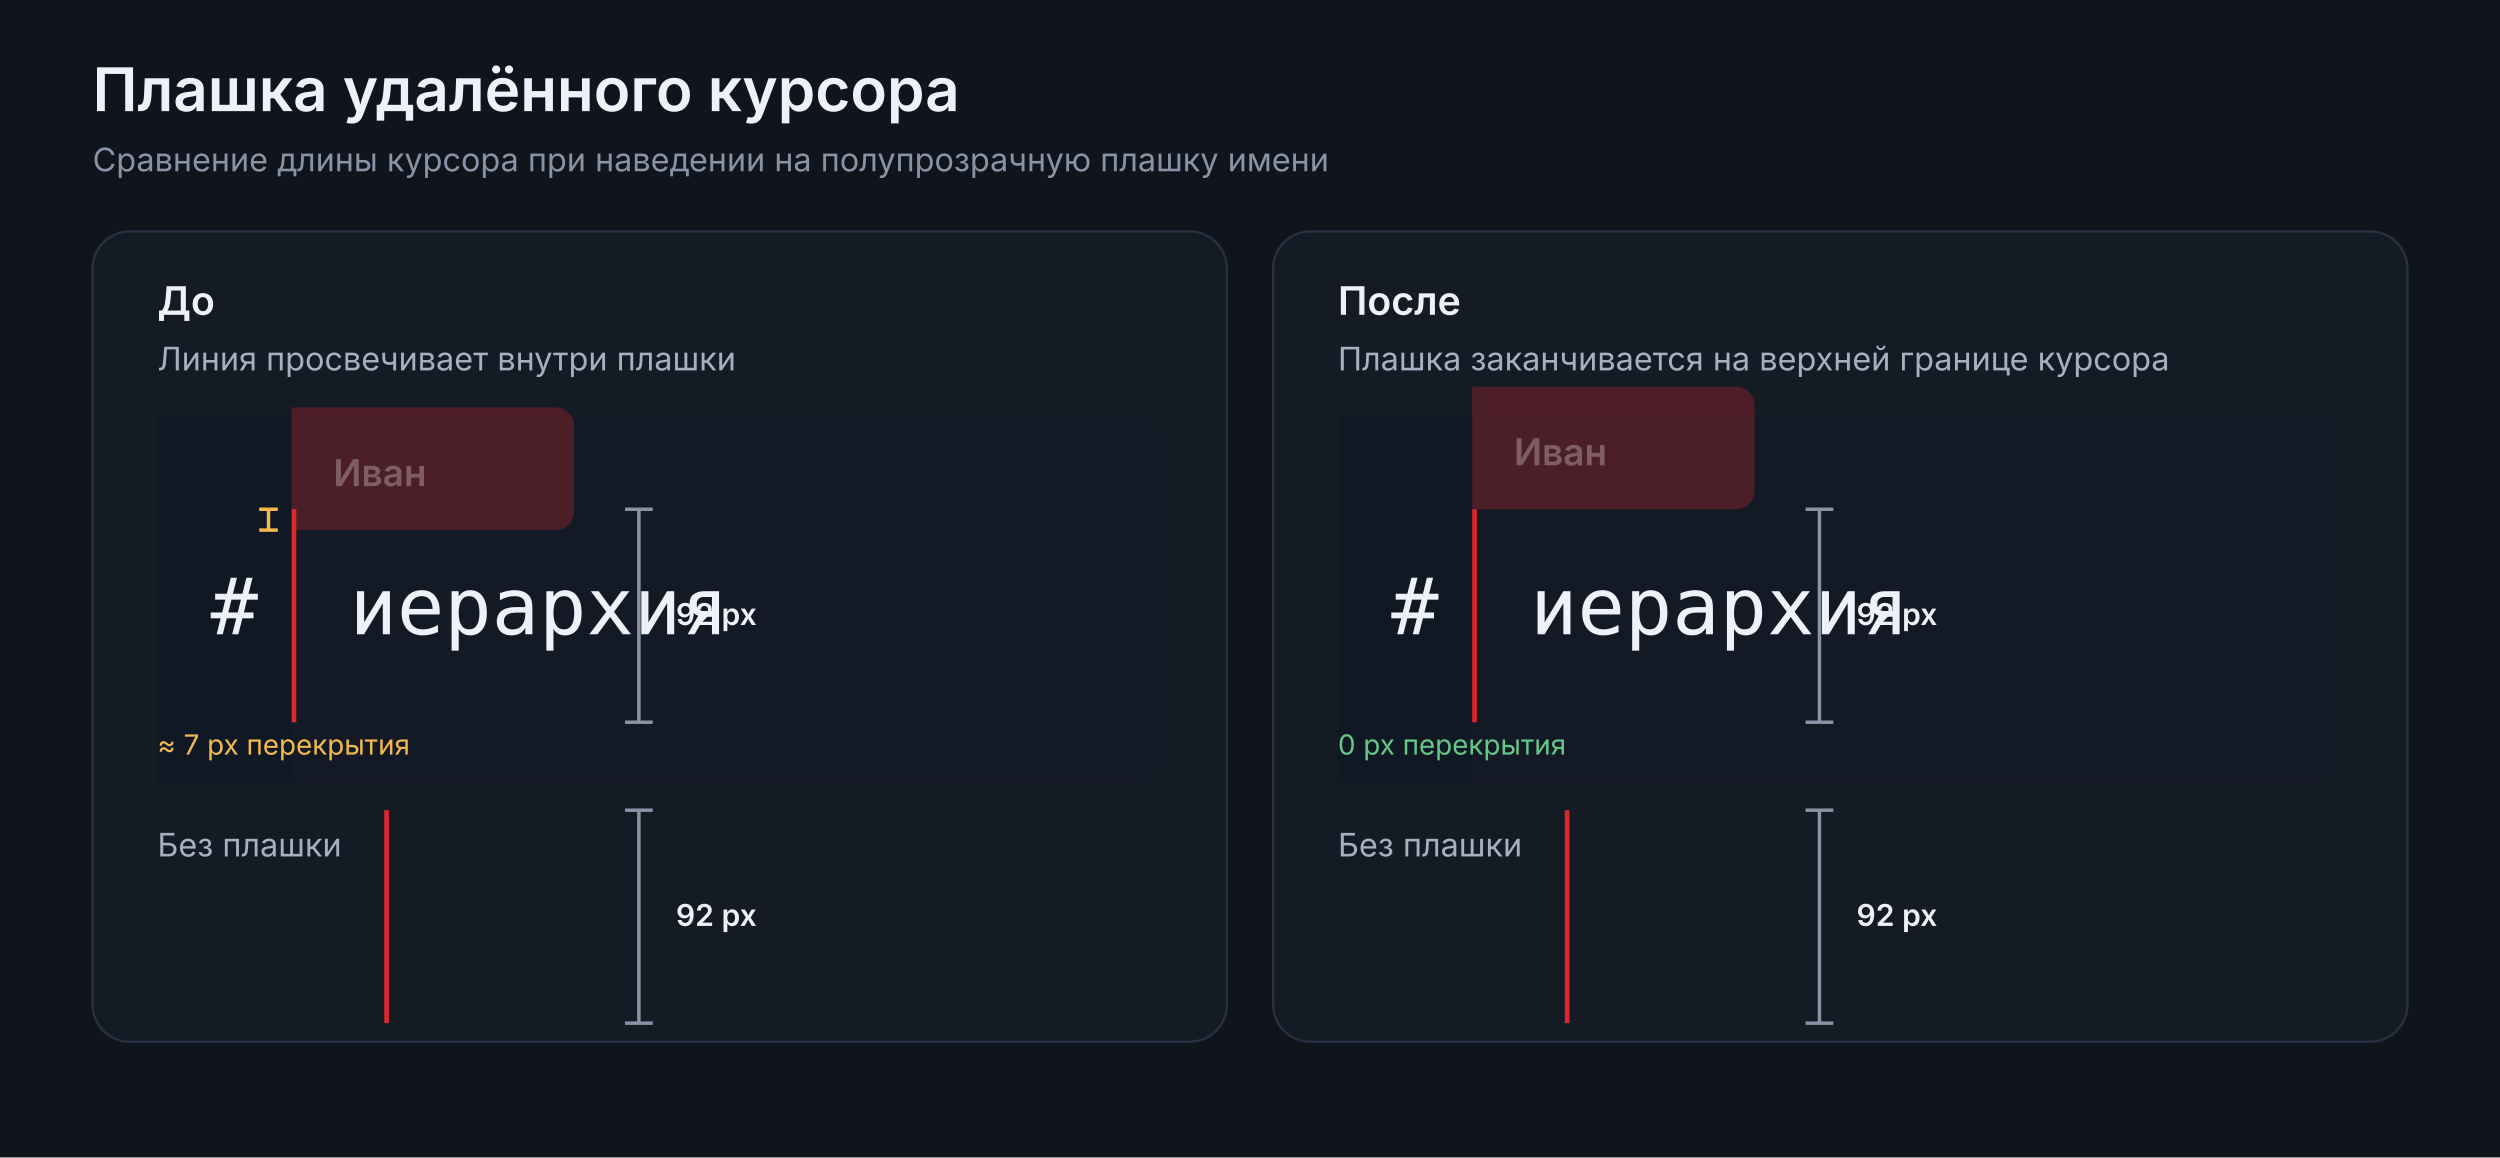
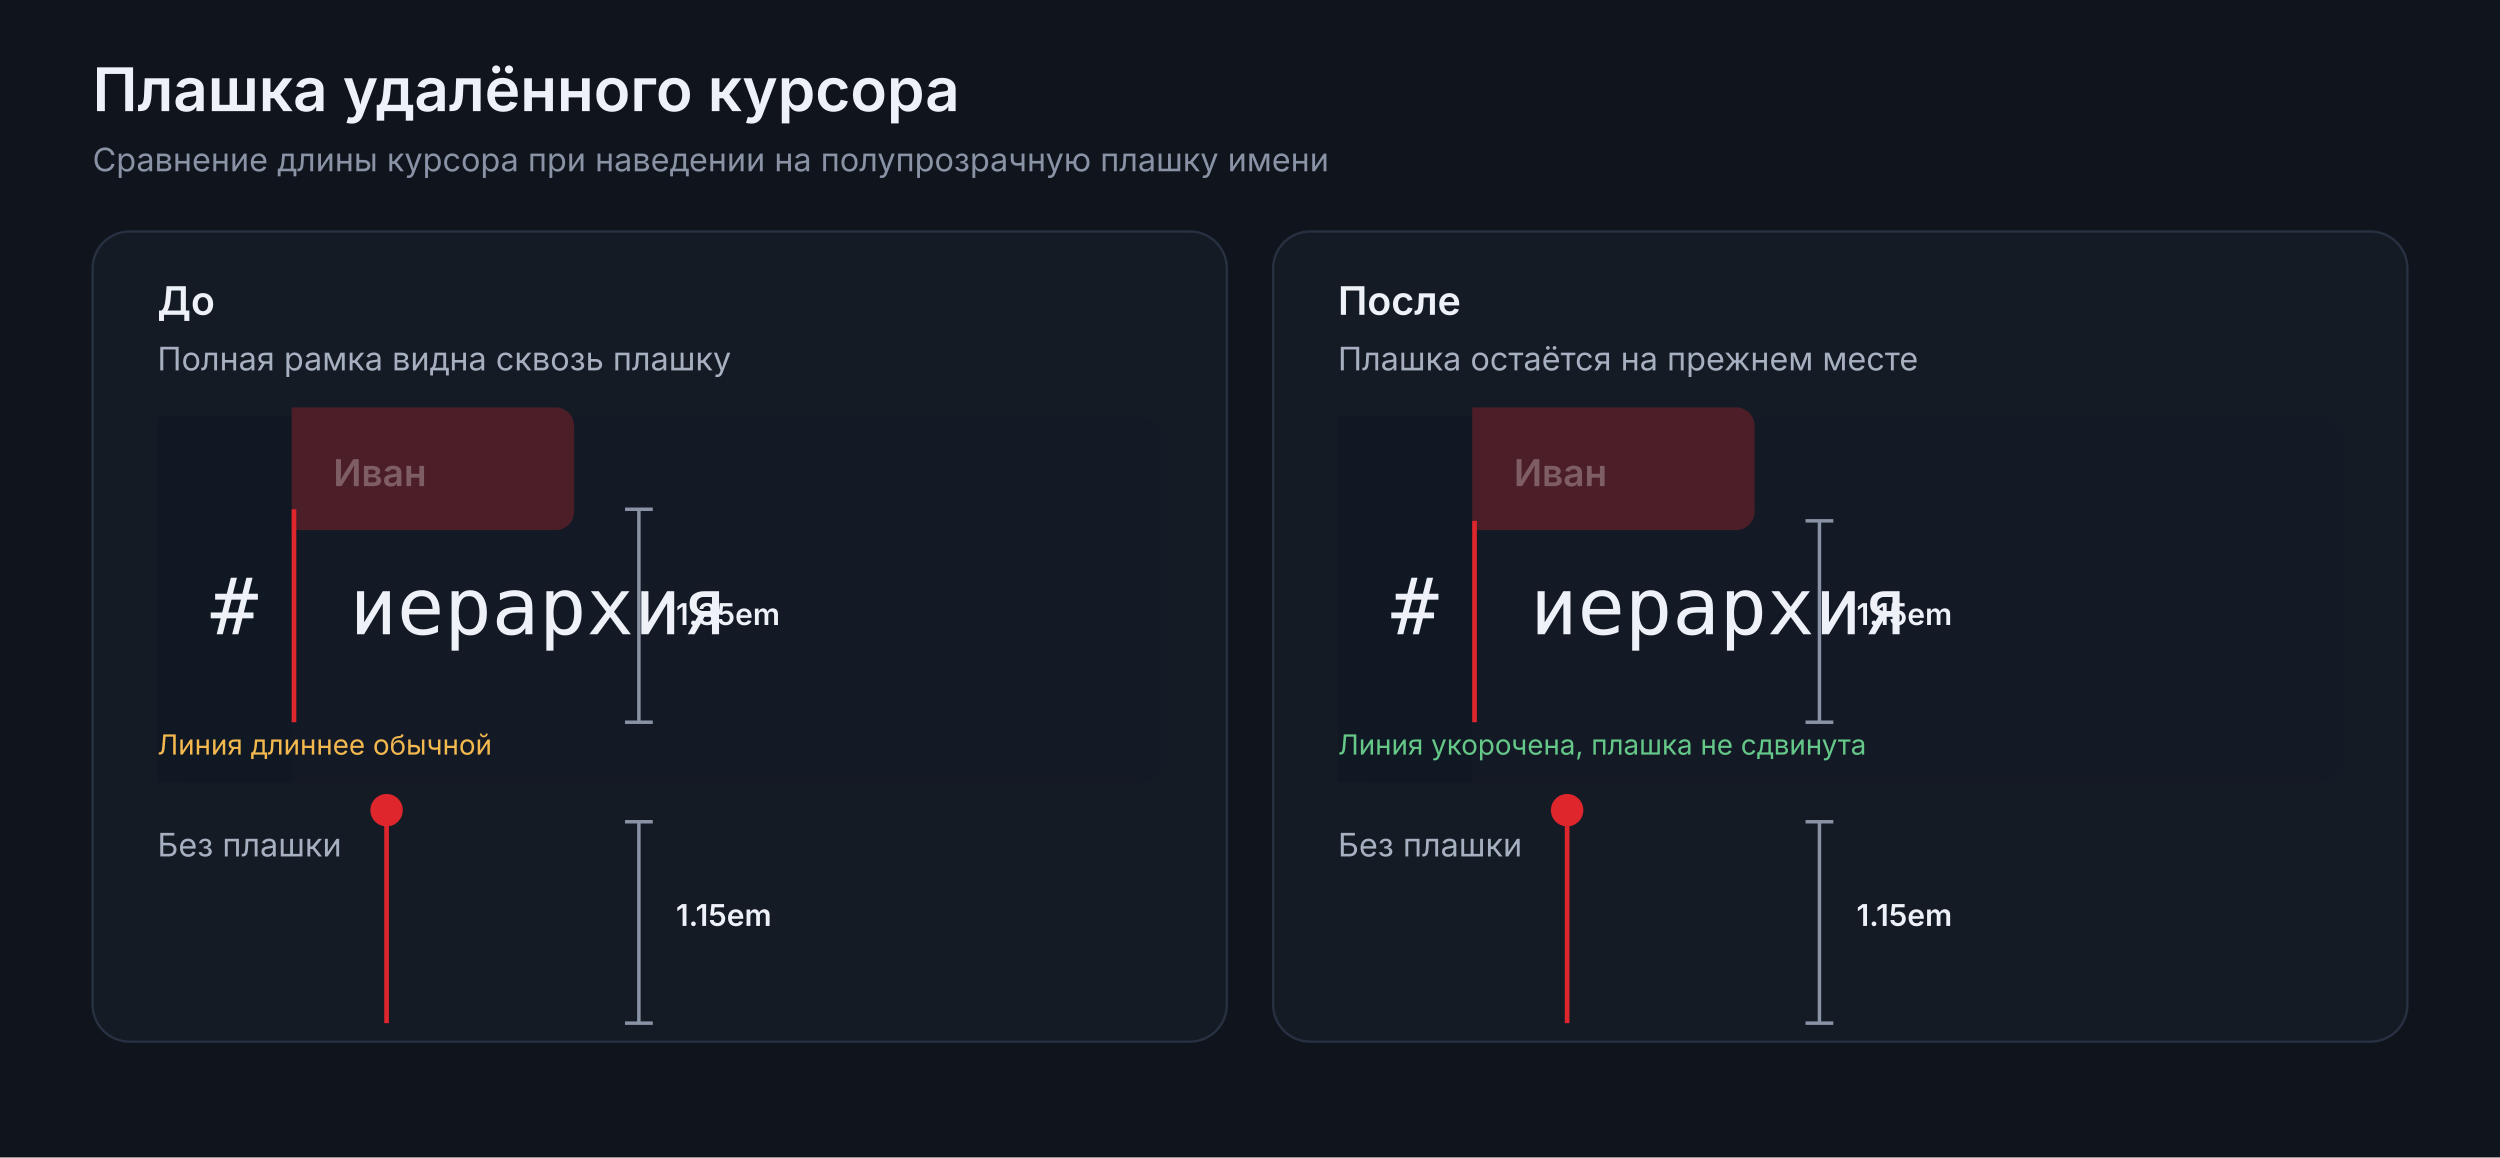
<svg xmlns="http://www.w3.org/2000/svg" width="1080" height="500" viewBox="0 0 1080 500" role="img" aria-labelledby="title description">
  <rect width="1080" height="500" fill="#10151d" />
  <style>
    .title { fill: #eef1f7; font: 600 26px Inter, Arial, sans-serif; }
    .subtitle { fill: #8993a5; font: 14px Inter, Arial, sans-serif; }
    .panel-title { fill: #eef1f7; font: 600 17px Inter, Arial, sans-serif; }
    .note { fill: #a6b0c0; font: 14px Inter, Arial, sans-serif; }
    .measure { fill: #eef1f7; font: 600 13px Inter, Arial, sans-serif; }
    .code { fill: #eef1f7; font: 34px Consolas, monospace; }
    .name { fill: #fff; font: 600 16px Inter, Arial, sans-serif; }
  </style>
  <text x="40" y="48" class="title">Плашка удалённого курсора</text>
  <text x="40" y="74" class="subtitle">Сравнение длины курсора при наведении на полупрозрачную плашку имени</text>
  <rect x="40" y="100" width="490" height="350" rx="16" fill="#151b25" stroke="#273142" />
  <text x="68" y="136" class="panel-title">До</text>
-   <text x="68" y="160" class="note">Линия просвечивает внутри плашки</text>
+   <text x="68" y="160" class="note">Полная рамка видна сквозь плашку</text>
  <rect x="68" y="180" width="434" height="158" rx="10" fill="#131a26" />
  <rect x="68" y="180" width="58" height="158" fill="#101823" />
  <text x="91" y="274" class="code">#</text>
  <text x="151" y="274" class="code">иерархия</text>
  <rect x="126" y="220" width="2" height="92" fill="#e0262d" />
  <path d="M126 176h114a8 8 0 0 1 8 8v37a8 8 0 0 1-8 8H126z" fill="#e0262d" opacity=".28" />
  <text x="144" y="210" class="name" opacity=".28">Иван</text>
  <path d="M270 220h12M276 220v92M270 312h12" fill="none" stroke="#8993a5" stroke-width="1.5" />
-   <text x="292" y="270" class="measure">92 px</text>
-   <path d="M112 220h8M116 220v9M112 229h8" fill="none" stroke="#f3b94f" stroke-width="1.5" />
-   <text x="68" y="326" fill="#f3b94f" font-family="Inter, Arial, sans-serif" font-size="12">≈ 7 px перекрытия</text>
+   <text x="292" y="270" class="measure">1.35em</text>
+   <text x="68" y="326" fill="#f3b94f" font-family="Inter, Arial, sans-serif" font-size="12">Линия длиннее обычной</text>
  <text x="68" y="370" class="note">Без плашки</text>
  <rect x="166" y="350" width="2" height="92" fill="#e0262d" />
-   <path d="M270 350h12M276 350v92M270 442h12" fill="none" stroke="#8993a5" stroke-width="1.5" />
-   <text x="292" y="400" class="measure">92 px</text>
+   <circle cx="167" cy="350" r="7" fill="#e0262d" />
+   <path d="M270 355h12M276 355v87M270 442h12" fill="none" stroke="#8993a5" stroke-width="1.5" />
+   <text x="292" y="400" class="measure">1.15em</text>
  <rect x="550" y="100" width="490" height="350" rx="16" fill="#151b25" stroke="#273142" />
  <text x="578" y="136" class="panel-title">После</text>
-   <text x="578" y="160" class="note">Плашка заканчивается на верхней границе курсора</text>
+   <text x="578" y="160" class="note">Плашка остаётся на прежнем месте</text>
  <rect x="578" y="180" width="434" height="158" rx="10" fill="#131a26" />
  <rect x="578" y="180" width="58" height="158" fill="#101823" />
  <text x="601" y="274" class="code">#</text>
  <text x="661" y="274" class="code">иерархия</text>
-   <rect x="636" y="220" width="2" height="92" fill="#e0262d" />
-   <path d="M636 167h114a8 8 0 0 1 8 8v37a8 8 0 0 1-8 8H636z" fill="#e0262d" opacity=".28" />
-   <text x="654" y="201" class="name" opacity=".28">Иван</text>
-   <path d="M780 220h12M786 220v92M780 312h12" fill="none" stroke="#8993a5" stroke-width="1.5" />
-   <text x="802" y="270" class="measure">92 px</text>
-   <text x="578" y="326" fill="#65c889" font-family="Inter, Arial, sans-serif" font-size="12">0 px перекрытия</text>
+   <rect x="636" y="225" width="2" height="87" fill="#e0262d" />
+   <path d="M636 176h114a8 8 0 0 1 8 8v37a8 8 0 0 1-8 8H636z" fill="#e0262d" opacity=".28" />
+   <text x="654" y="210" class="name" opacity=".28">Иван</text>
+   <path d="M780 225h12M786 225v87M780 312h12" fill="none" stroke="#8993a5" stroke-width="1.5" />
+   <text x="802" y="270" class="measure">1.15em</text>
+   <text x="578" y="326" fill="#65c889" font-family="Inter, Arial, sans-serif" font-size="12">Линия укорочена, плашка не сдвинута</text>
  <text x="578" y="370" class="note">Без плашки</text>
  <rect x="676" y="350" width="2" height="92" fill="#e0262d" />
-   <path d="M780 350h12M786 350v92M780 442h12" fill="none" stroke="#8993a5" stroke-width="1.5" />
-   <text x="802" y="400" class="measure">92 px</text>
+   <circle cx="677" cy="350" r="7" fill="#e0262d" />
+   <path d="M780 355h12M786 355v87M780 442h12" fill="none" stroke="#8993a5" stroke-width="1.5" />
+   <text x="802" y="400" class="measure">1.15em</text>
</svg>
